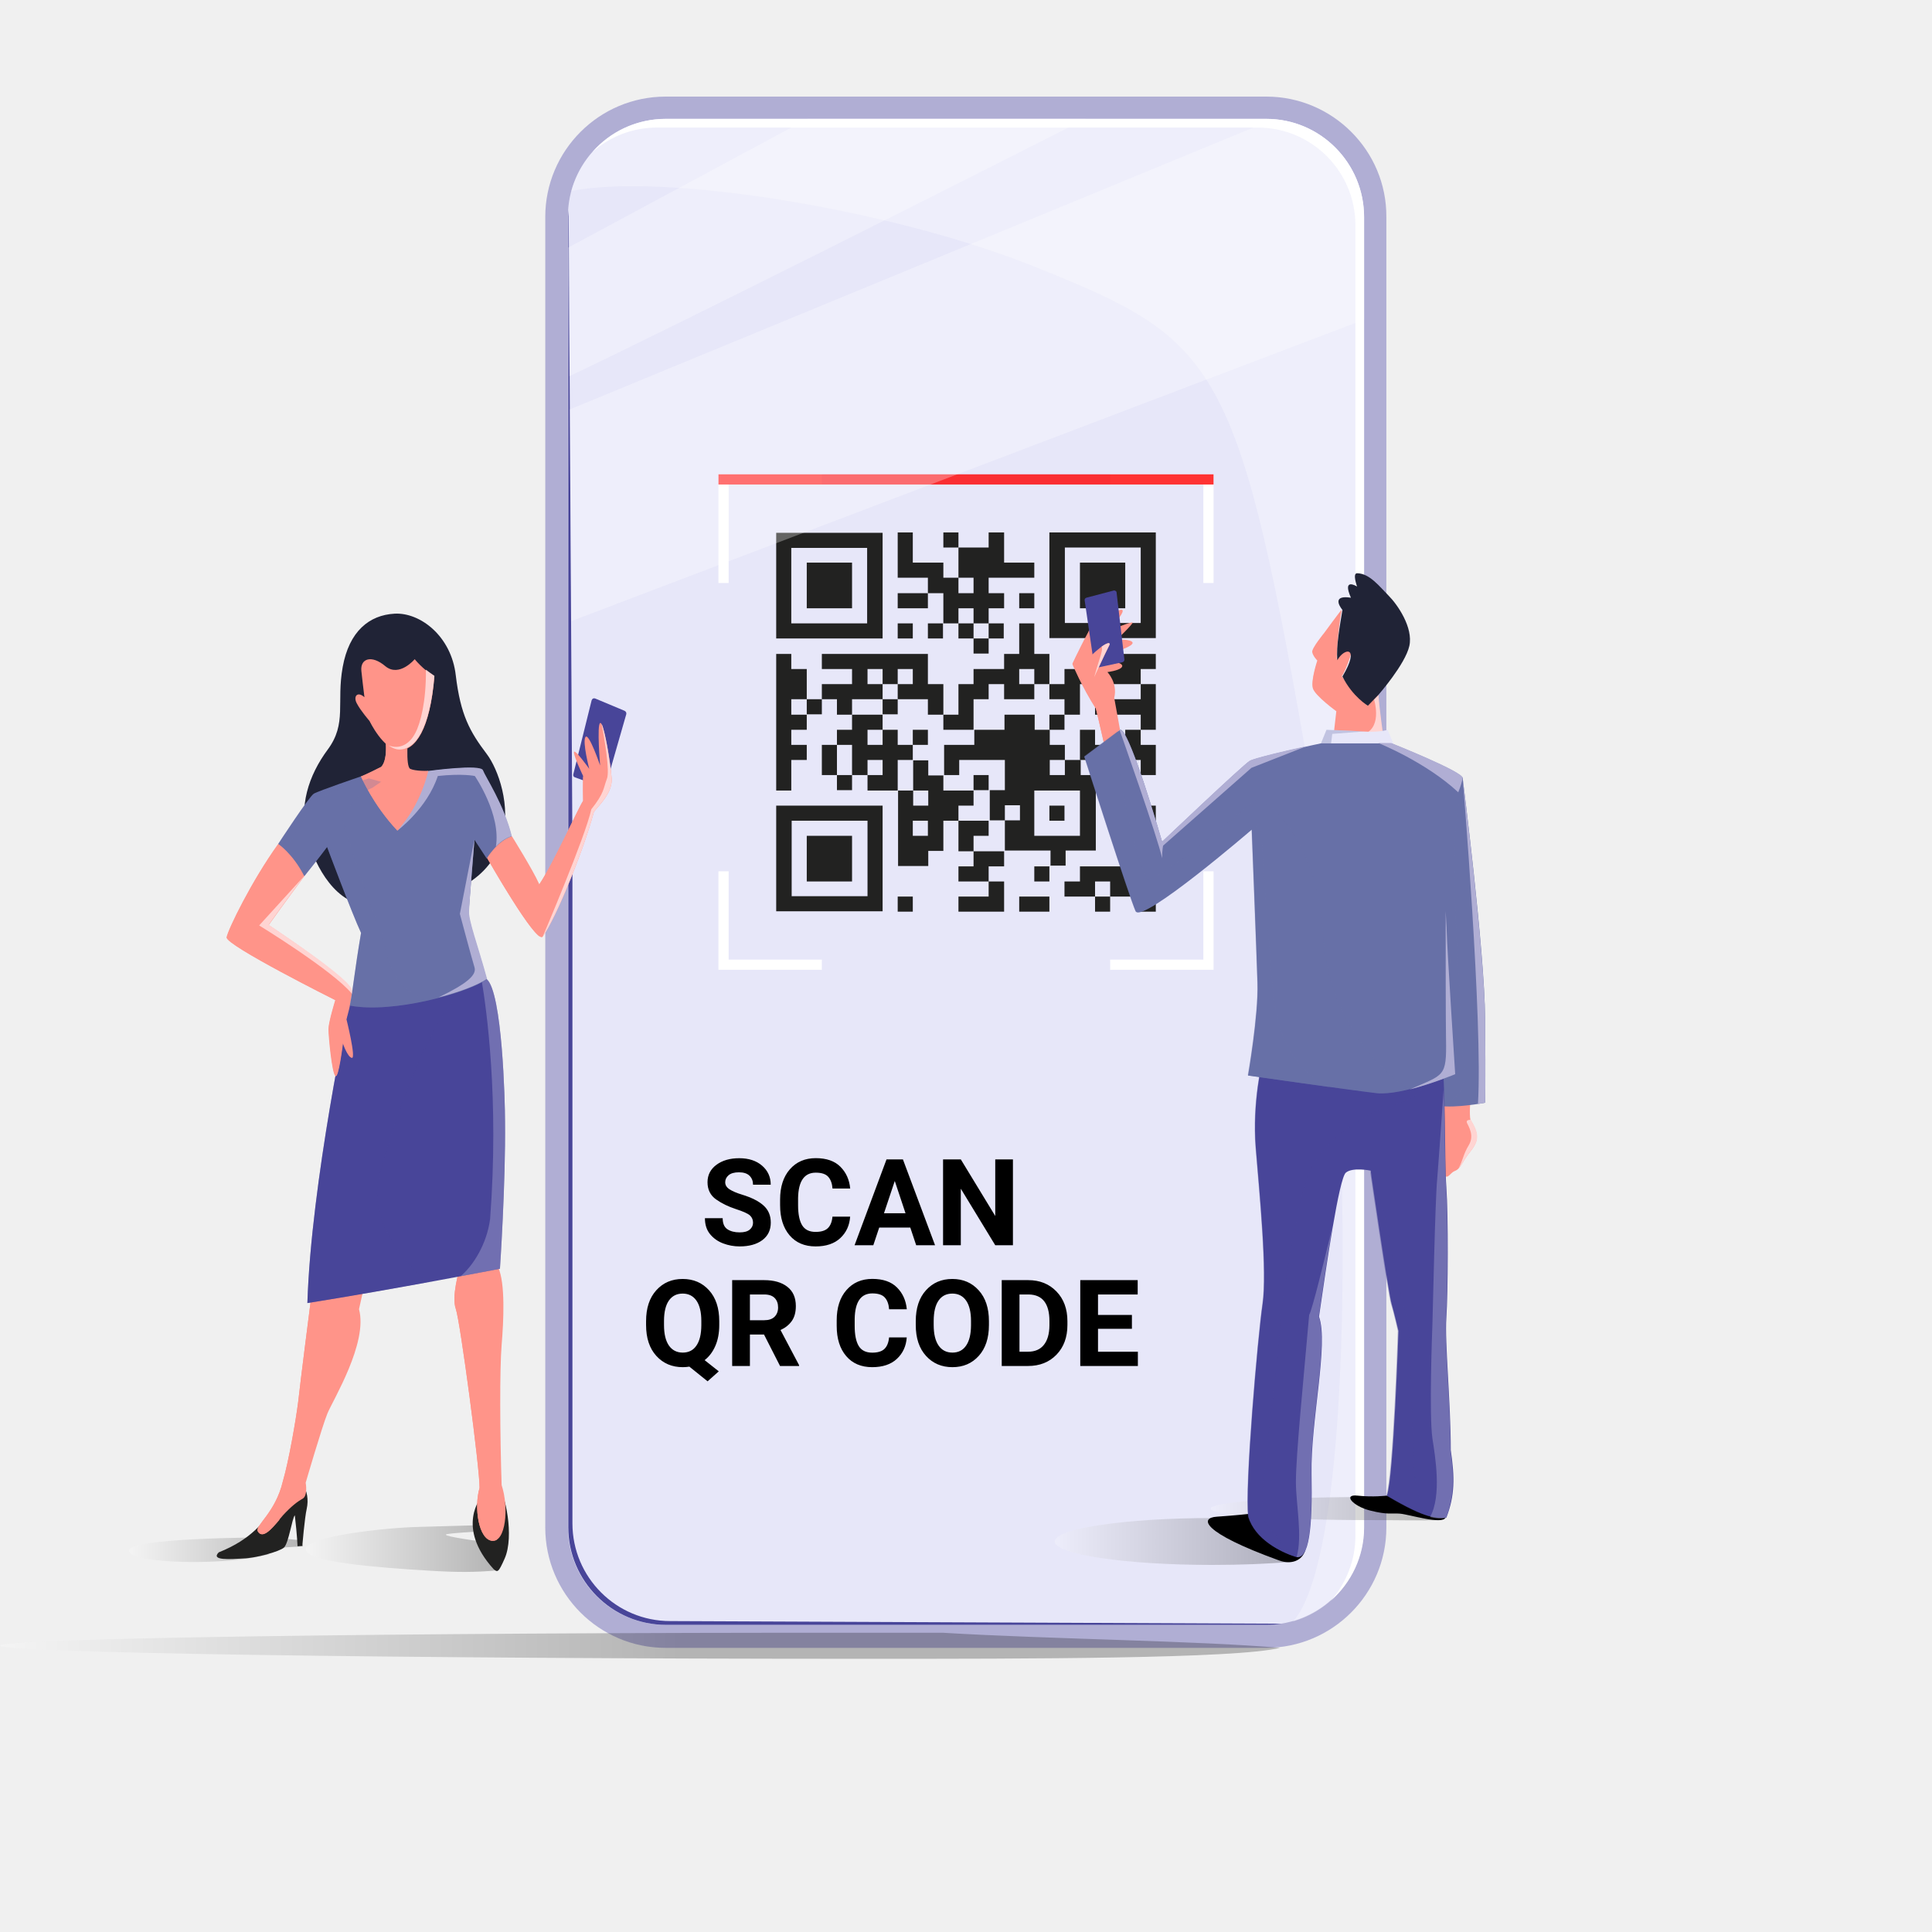
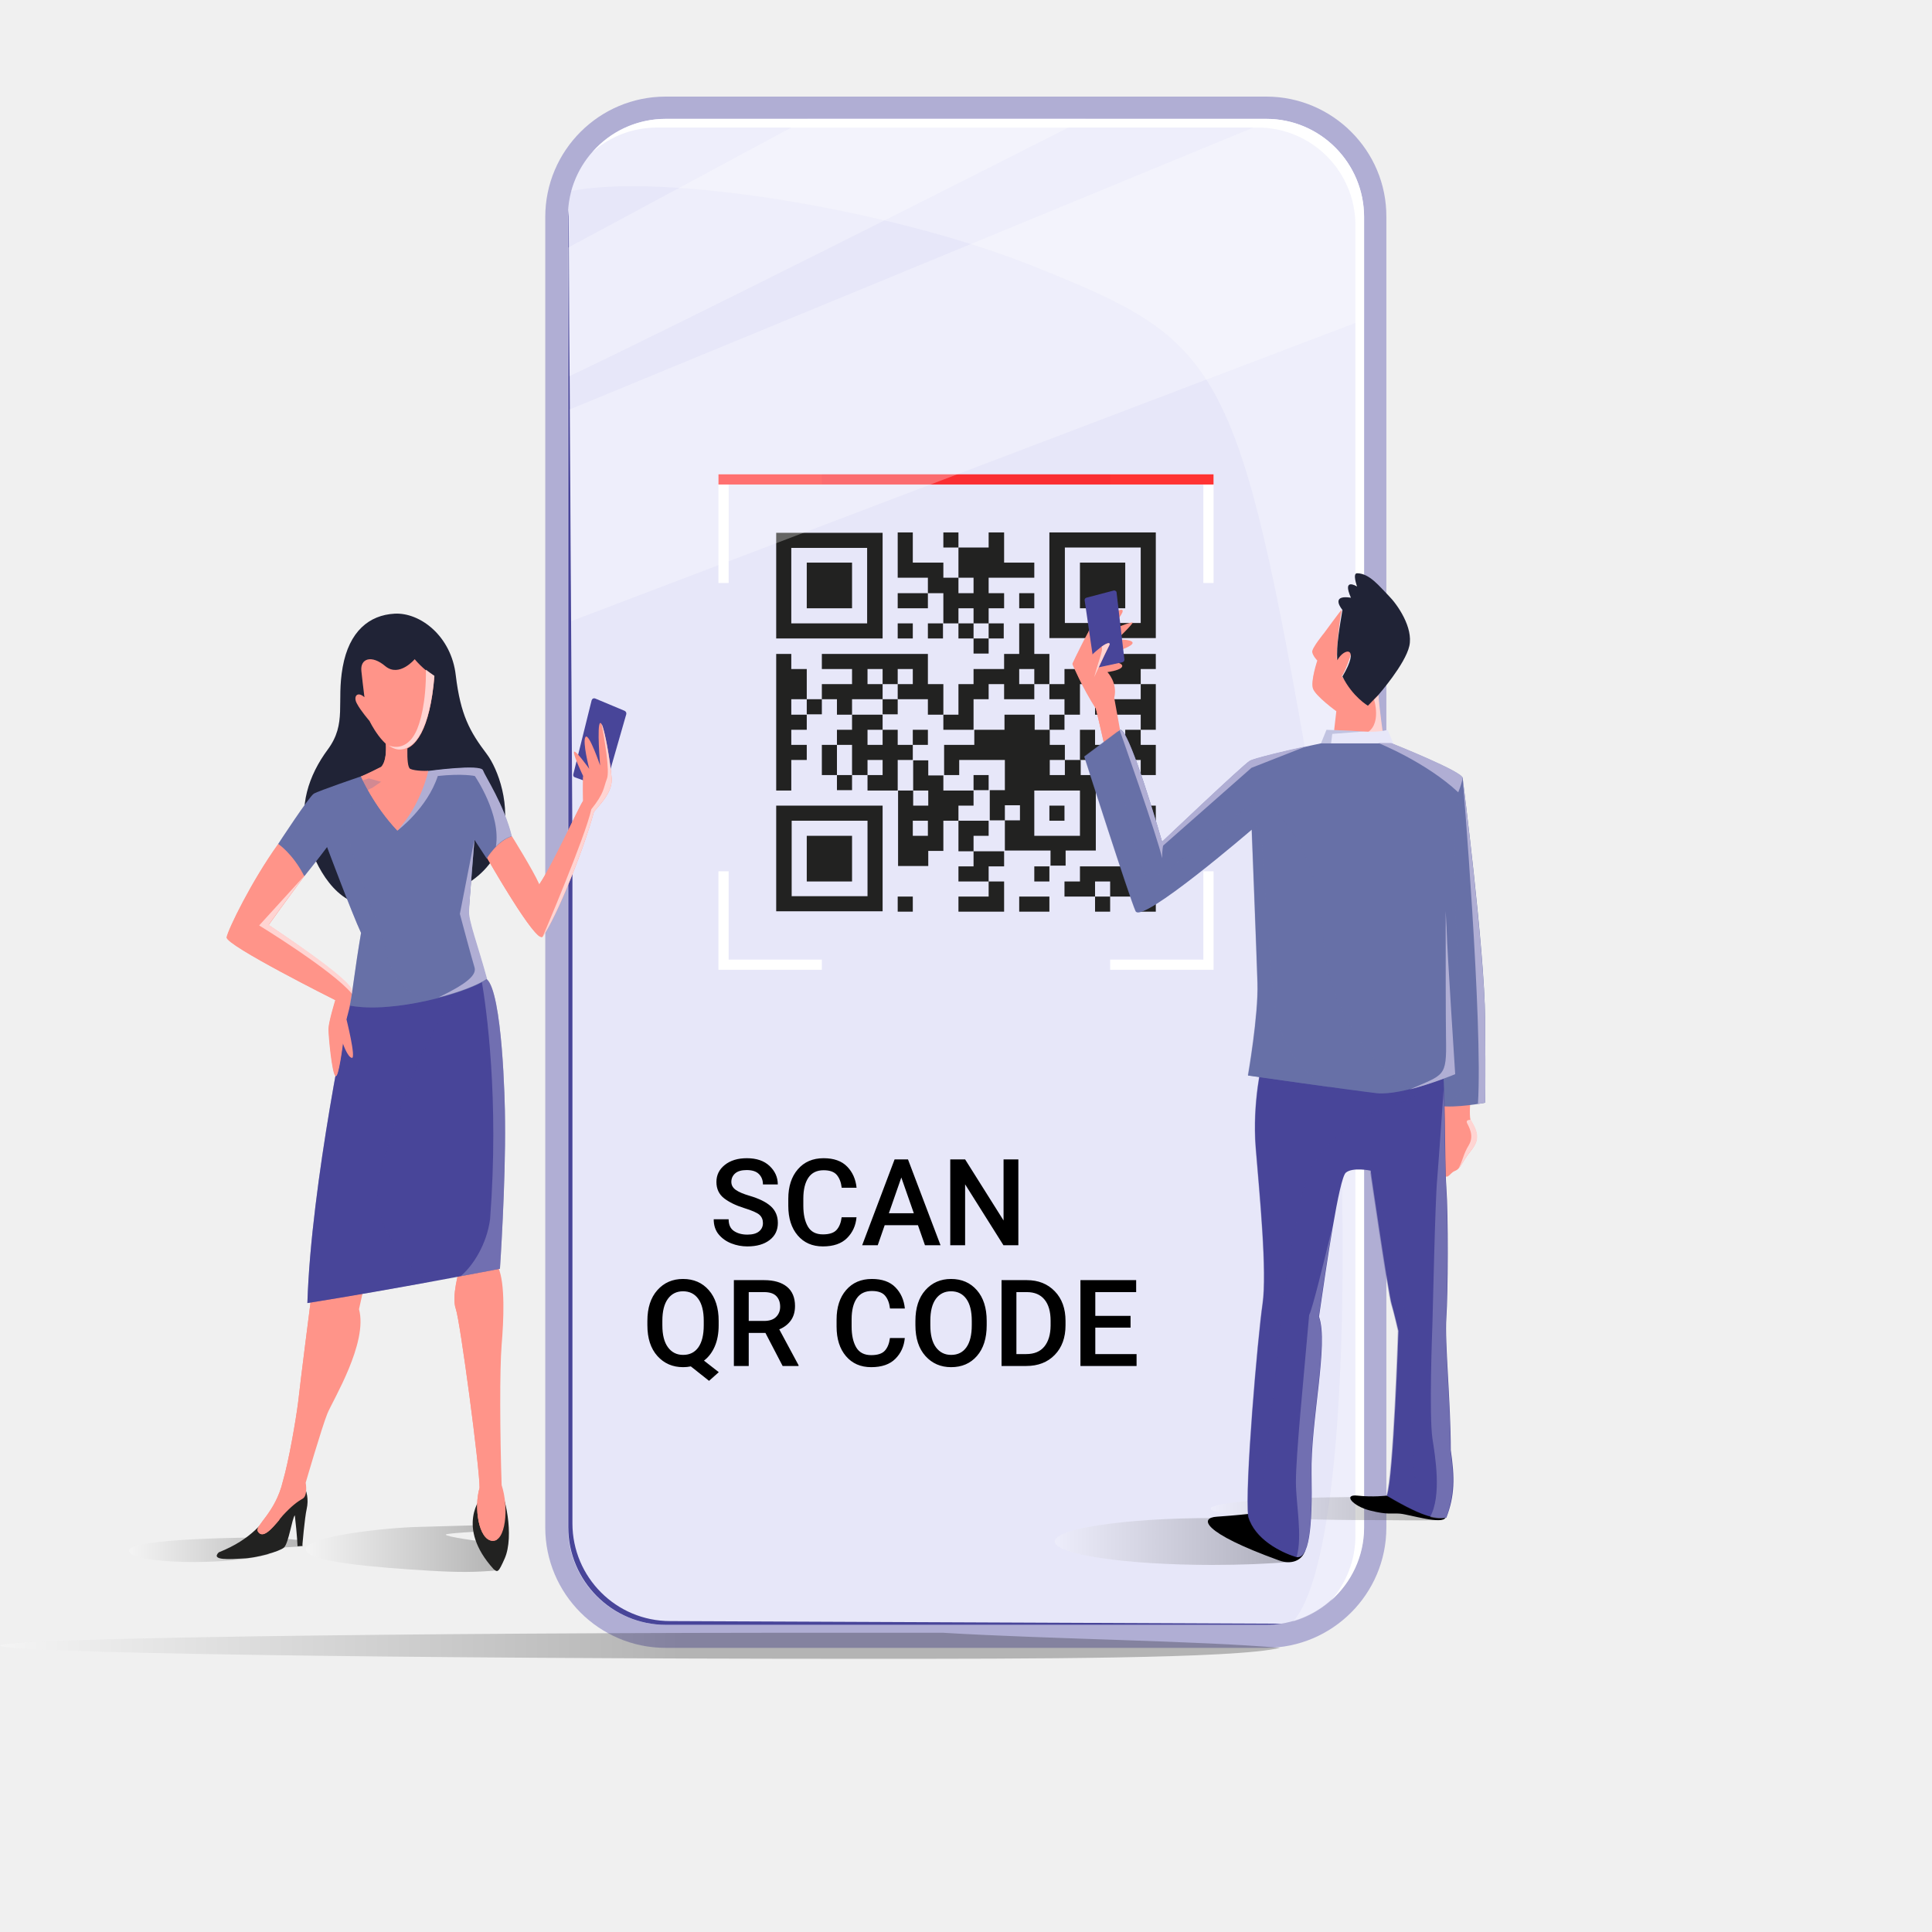
<svg xmlns="http://www.w3.org/2000/svg" version="1.1" x="0" y="0" viewBox="0 0 512 512" xml:space="preserve">
  <g id="phone">
    <path fill="#B0AED4" d="M335.6 25.6H176.4c-17.6 0-31.9 14.3-31.9 31.9v347.3c0 17.6 14.3 31.9 31.9 31.9h159.1c17.6 0 31.9-14.3 31.9-31.9V57.5c.1-17.6-14.3-31.9-31.8-31.9z" />
    <path fill="#E7E7F9" d="M335.6 31.5H176.4c-14.3 0-25.9 11.6-25.9 25.9v347.3c0 14.3 11.6 25.9 25.9 25.9h159.1c14.3 0 25.9-11.6 25.9-25.9V57.5c.1-14.3-11.5-26-25.8-26z" />
    <path opacity=".3" fill="#FFF" d="M361.5 404.8V57.5c0-14.3-11.6-25.9-25.9-25.9H176.4c-11.9 0-21.9 8-25 19 25.5-4.9 85.5 5.1 122.6 20 47.8 19.1 53.7 24.4 71.7 126.9 12.7 72.4 15.3 211.5-3 232.2 10.9-3.2 18.8-13.2 18.8-24.9z" />
    <path fill="#FFF" d="M335.6 31.5H176.4c-7.7 0-14.7 3.4-19.4 8.8 4.6-4.1 10.6-6.5 17.2-6.5h159.1c14.3 0 25.9 11.6 25.9 25.9V407c0 6.6-2.5 12.6-6.5 17.2 5.4-4.8 8.8-11.7 8.8-19.4V57.5c0-14.3-11.6-26-25.9-26z" />
    <path fill="#484599" d="M177.6 429.6c-14.3 0-25.9-11.6-25.9-25.9V224.9l-1-169.3c0 .6-.1 1.2-.1 1.8v347.3c0 14.3 11.6 25.9 25.9 25.9h159.1c1.4 0 2.7-.1 4-.3l-162-.7z" />
    <g fill="#222221">
      <path d="M250 141.1h4v4h-4v-4zm28.1 0v28h28.2v-28h-28.2zm24.2 8v16h-20.1v-20h20.1v4zm-88.5 4v8.1h12v-12.1h-12v4zm24.1 4.1h8v4h-8v-4z" />
      <path d="M250 161.2v4h4v-4h4v4h4v-4h4.1v-4H262v-4.1h12.1v-4h-8v-8H262v4h-8v8h4v4.1h-4v-4.1h-4v-4h-8.1v-8h-4v12h8v4.1h4.1v4zm20.1-4h4v4h-4v-4zm28.1 0v-8.1h-12v12.1h12v-4zm-64.3 8v-24h-28.2v28h28.2v-4zm-24.2 0v-20h20.1v20h-20.1zm28.2 0h4v4h-4v-4zm8 0h4v4h-4v-4zm8.1 0h4v4h-4v-4zm8 0h4v4h-4v-4zm-4 4h4v4h-4v-4zm36.2 8.1h-4v-4h-4v4h-4.1v4h-4v4h4v4.1h4.1v-8.1h4v8.1h12.1v4h4v-12.1h-4v4h-8.1v-4h8.1v-4h4v-4h-12.1v4zm-60.3 8v-4h-4v-4h4v4h4v-4h4v4h-4v4h8v4.1h4.1v-8.1h-4.1v-8h-28.1v4h8v4h-8v4h4v4.1h4v-4.1h8.1zm-24.2 0h4.1v-8h-4.1v-4h-4v36.2h4v-8.1h4.1v-4h-4.1v-4h4.1v-4h-4.1v-4.1zm4.1 0h4v4h-4v-4z" />
      <path d="M233.9 185.3h4v4h-4v-4zm24.1 8.1v-8.1h4v-4h4.1v4h8v-4h-4v-4h4v4h4v-8h-4v-8.1h-4v8.1h-4v4H258v4h-4v8.1h-4v4h8zm20.1-4h4v4h-4v-4zm-36.2 4h4v4h-4v-4zm56.3 4h-8v-4h-4v8h4v4h4v8.1h8.1v-8.1h-4.1v-4h4.1v4h4v-8h-4v-4h-4.1v4zm-76.4 0h-4v8h4v-8zm16.1 4h4v-4h-4v-4h-4v4h-4v-4h4v-4h-8.1v4h-4v4h4v8h4.1v-4h4v4h-4v4.1h8v-8.1z" />
      <path d="M286.2 201.4h-4v4h-4v-4h4v-4h-4v-4h-4v-4h-8v4h-8v4h-8v8h4v-4h12.1v8h-4v8h4v-4h4v4h-4v8h12.1v4h4v-4h8v-20h-4v-4h-.2zm0 12.1v8h-12.1v-12h12.1v4zm-64.4-8.1h4v4h-4v-4z" />
      <path d="M258 205.4h4v4h-4v-4zm0 8.1v-4h-8v-4h-4v-4h-4v8h4v4h-4v-4h-4v20h8v-4h4v-8h4v-4h4zm-12.1 8h-4v-4h4v4zm-40.2-4v24h28.2v-28h-28.2v4zm24.2 0v20h-20.1v-20h20.1zm48.2-4h4v4h-4v-4zm24.2 0h4v4h-4v-4z" />
      <path d="M262 221.5v-4h-8v8.1h4v-4.1h4zm36.2 0v8.1h-12v4h-4.1v4h8.1v-4h4v4h8.1v4h4v-20.1h-4v-4h-4.1v4zm-40.2 8.1h-4v4h8v-4h4.1v-4H258v4zm-32.2 0v-8.1h-12v12.1h12v-4zm48.3 0h4v4h-4v-4zm-36.2 8h4v4h-4v-4zm16.1 0v4h12.1v-8H262v4h-8zm16.1 0h8v4h-8v-4z" />
      <path d="M290.2 237.6h4v4h-4v-4z" />
    </g>
    <linearGradient id="SVGID_1_" gradientUnits="userSpaceOnUse" x1="0" y1="75.852" x2="339.2" y2="75.852" gradientTransform="matrix(1 0 0 -1 0 512)">
      <stop offset="0" style="stop-color:#fff" />
      <stop offset=".531" style="stop-color:#000" />
    </linearGradient>
    <path opacity=".25" fill="url(#SVGID_1_)" d="M249.9 432.7h-19.6C103.1 432.6 0 434.2 0 436.1s103.1 3.5 230.2 3.5c41.8 0 97.4 0 109-2.9-21.7-1.9-61-2.3-89.3-4z" />
    <path fill="#fff" d="M193.1 154.5h-2.7v-28.8h27.4v2.7h-24.7v26.1zm128.5 0h-2.7v-26.1h-24.7v-2.7h27.4v28.8zM217.8 257h-27.4v-26.1h2.7v23.4h24.7v2.7zm103.8 0h-27.4v-2.7h24.7v-23.4h2.7V257z" />
    <path id="redline" fill="red" d="M190.4 125.7h131.2v2.7H190.4z" />
    <path opacity=".3" fill="#FFF" d="M337.5 31.6 151 108.5l.4 56.1 210.1-79.9V57.5c0-13.7-10.6-24.9-24-25.9zM150.9 99.7c31.7-15.1 103.7-51.4 136.8-68.2H214l-63.4 34.1v7.5l.3 26.6z" />
-     <text text-anchor="middle" font-family="Rubik, Roboto, sans-serif" font-weight="600" font-size="32px">
-       <tspan y="330" x="256">SCAN</tspan>
+     <text text-anchor="middle" font-family="Rubik, Roboto, sans-serif" font-weight="500" font-size="32px">
+       <tspan y="330" x="258">SCAN</tspan>
      <tspan y="362" x="256">QR CODE</tspan>
    </text>
  </g>
  <g id="man">
    <path fill="#FF9489" d="m403.7 217.3.9-7.9s-6.2-4.5-6.9-6.7c-.7-2.2 1.3-8.2 1.3-8.2s-1.3-1.3-1.5-2.5c-.2-1.1 3.5-5.6 3.5-5.6s4.9-6.7 5.2-6.9c-1.3 6.7-1.5 14.8-1.5 14.8s1.3-4.2 3.8-5-1.4 8.9-2.3 9.8c3 4.5 7.5 8.6 7.5 8.6l3.2-3.2c.2 3.6 1.5 12.7 1.5 12.7l-14.7.1z" />
    <path fill="#FFD4D2" d="M415.7 205.9c.6 2.1 2.3 10.1-5 10.7-2.1.2-2.2.4-1.2.7h9s-1.3-9.2-1.5-12.7c-.4.5-.9.9-1.3 1.3z" />
    <path fill="#E7E7F9" d="m399.1 221.3 2.6-6.4s6.2.2 10.9.5 7.1-.5 7.1-.5l2.7 6.4c-.1 0-12.9 2.8-23.3 0z" />
    <path opacity=".3" fill="#6770A7" d="m401.7 214.9-2.6 6.4 2.7.6.8-.7c.3-.4.8-5.1.8-5.1l9.2-.7c-4.7-.3-10.9-.5-10.9-.5z" />
    <linearGradient id="SVGID_2_" gradientUnits="userSpaceOnUse" x1="367.6" y1="67.756" x2="435.6" y2="67.756" gradientTransform="matrix(1 0 0 -1 0 512)">
      <stop offset="0" style="stop-color:#fff" />
      <stop offset="1" style="stop-color:#000" />
    </linearGradient>
    <path opacity=".25" fill="url(#SVGID_2_)" d="M417.8 440.8h-3.9c-25.6 0-46.3 1.5-46.3 3.4s20.7 3.4 46.3 3.4c8.4 0 14.9.2 21.7 0-4.5-1.8-12.1-5.1-17.8-6.8z" />
    <linearGradient id="SVGID_3_" gradientUnits="userSpaceOnUse" x1="321.619" y1="58.1" x2="391.019" y2="58.1" gradientTransform="matrix(1 0 0 -1 0 512)">
      <stop offset="0" style="stop-color:#fff" />
      <stop offset="1" style="stop-color:#000" />
    </linearGradient>
    <path opacity=".25" fill="url(#SVGID_3_)" d="M371.9 447H368c-25.6 0-46.3 3.1-46.3 6.9s20.7 6.9 46.3 6.9c8.4 0 16.3-.3 23.1-.9-4.5-3.8-13.5-9.5-19.2-12.9z" />
    <path d="M419.4 440.4s-4 .5-8.5 0-1.5 3.1 3.7 4.4 6.1.7 8.7.9c2.7.2 12.7 3.4 13.5 1.1.8-2.2-4.7-6.5-4.7-6.5l-12.7.1zm-40.8 5.4s-3.4.4-9.2.8c-5 .3-4.8 4.5 18.4 12.9 3.6 1.3 6.7 0 7.6-2.9s-16.8-10.8-16.8-10.8z" />
    <path fill="#FF9489" d="M444.1 324s-.4 3.9 0 5.8c2.4 3.9 2.6 6 0 9.2s-2.8 5.1-4.6 5.8c-1.8.7-2.1 3.4-4.1 0s.7-24 .7-24l8 3.2z" />
    <path fill="#FF9489" d="m441.2 331.5.6-7.3-.1-1.2-5.6-2.2s-1.6 12.2-1.4 19.4c.6.8 1.3 1 1.7-.7 1-3.8 2-4.4 3.4-4-.4-1.8.4-4.7 1.4-4z" />
    <path fill="#6770A7" d="M441.8 229.1s6.5 50.9 6.6 70.7c.2 19.8 0 24.9 0 24.9s-8.6 1.7-13.7.9c-2.8-.7-3.6-17.4-3.6-17.4V235c.1.1 5.2-8.7 10.7-5.9z" />
    <path opacity=".5" fill="#6770A7" d="M441.8 229.1c-5.5-2.8-10.6 6-10.6 6v73.2s.7 15 3.1 17.2c11.3-2.4 7.3-12.3 7.4-16.8.1-4.9-3.6-51.6-1.9-65.3.6-4.1 2-14.3 2-14.3z" />
    <path fill="#B0AED4" d="M446.3 325.1c1.3-.2 2.1-.4 2.1-.4s.2-5.1 0-24.9-6.6-70.7-6.6-70.7 6 72 4.5 96z" />
    <path fill="#484599" d="M382.9 312.2s-3.1 12.3-2 25.8 3.4 36.5 2 46-5.3 54.2-4.2 62.6c2 6.7 9.5 10.4 13.8 11.8 4.2 1.4 5.1-9 4.8-24.4-.3-15.4 5.1-38.4 2.2-46.3 2.2-15.2 5.9-40.7 7.9-42.4 2-1.7 7.3-.6 7.3-.6s5.3 36.5 6.2 39.3c.8 2.8 2 7.9 2 7.9s-1.4 42.9-3.4 48.5c11.8 7 14.7 6.7 17.5 6.5 2.5-6.5 2.5-11.8 1.3-19.9 0-14.3-1.8-31.7-1.3-39s.6-30 0-38.4-.1-31.7-1.5-38.7c-1.6-7.1-52.6 1.3-52.6 1.3z" />
    <path opacity=".4" fill="#484599" d="m432.8 317.8 1.4-8.3c-7.6-4.5-51.4 2.7-51.4 2.7s-3.1 12.3-2 25.8 3.4 36.5 2 46-5.3 54.2-4.2 62.6c1.9 6.5 9.1 10.1 13.3 11.6-2.7-3-8.1-9-9-11.7-1.3-3.7 4.7-45.7 5.1-54.9.4-9.2 5.6-42.5 10.1-49.4s13.7-14 22.5-16.5c8.8-2.3 12.2-7.9 12.2-7.9z" />
    <path fill="#FF9489" d="M336.2 218.8s-2.1-8.9-2.4-10.3c-4.1-6.4-6.9-13.1-6.9-13.1s4.6-9.8 5.8-11c2.2-1.5 11.2-7.7 8.5-3.3-2.4 3.5-2.6 4.2-2.6 4.2s5.7-2.3 6-2-4.6 5-4.6 5 4.3-.1 4.6.9c.3 1-4.1 2.4-4.1 2.4v3.6s1.7.5.8 1.4c-.9.9-4.1 1.3-4.1 1.3s3.1 3.2 2 7.6c.7 3.7 1.7 9.4 1.7 9.4l-4.7 3.9z" />
    <path fill="#FF9489" d="M335.2 207.6c-3.9-6.5-7.1-11.9-7.3-12.3-.1-.3.2-1.8.6-3.1-.9 1.9-1.6 3.4-1.6 3.4s2.8 6.7 6.9 13.1c.4 1.4 2.4 10.3 2.4 10.3l4.2-3.5c-1.2-1.2-3.9-3.6-5.2-7.9zm1-17V182c-1.5.9-2.9 1.9-3.6 2.4-.2.2-.6.7-.9 1.4 0 .1-3 8.2 0 9.6 3 1.4 4.5-4.8 4.5-4.8z" />
    <path fill="#484599" d="M339.9 174.5c0-.2-.1-.4-.3-.5-.2-.1-.4-.2-.6-.1l-8 2.1c-.3.1-.6.4-.5.8l2.8 19.2c0 .2.1.4.3.5.1.1.3.1.4.1h.2l7.4-1.6c.4-.1.6-.4.6-.8l-2.3-19.7z" />
    <path fill="#FF9489" d="M333.3 199.4s3.2-7 4.3-9.1c1.1-2.1-2.5-.4-6.9 4.6-.7 2.9-.4 5.9 2.6 4.5z" />
    <path fill="#6770A7" d="m340.8 215-10.4 7.8s13.3 41.5 15.1 45.5c1.8 3.9 34.2-24 34.2-24s1.4 35.6 1.7 45.2c.3 9.5-2.8 27.2-2.8 27.2s30.2 4.3 37.9 5.2c7.7.8 23-5.6 23-5.6s-2.4-37-2.5-42.2-2.1-28.6 1-34.9c3.1-6.3 3.4-8.1 3.8-10 .4-1.8-21-10.3-21-10.3H400s-18.9 4-20.9 5.2-25.8 23.8-25.8 23.8-10.1-35.2-12.5-32.9z" />
    <path opacity=".3" fill="#6770A7" d="M400.7 275.3c-1.7-29.9-18.1-41-19.8-39.8-1.7 1.2-30.3 26.1-32.2 23.1-7.5-18.7-8.4-36.4-8.5-43.3l-9.9 7.4s13.3 41.5 15.1 45.5c1.8 3.9 34.2-24 34.2-24s1.4 35.6 1.7 45.2c.3 9.5-2.8 27.2-2.8 27.2s30.2 4.3 37.9 5.2c2.6.3 6.1-.3 9.5-1.1-6.9-4.2-23.7-19.5-25.2-45.4z" />
    <path fill="#B0AED4" d="M441.8 229.1c.4-1.8-21-10.3-21-10.3H417s14 5.6 23.5 14.5c.8-2 1.1-3.1 1.3-4.2zm-2.2 87.2s-2.4-37-2.5-42.2c0-1.2-.2-3.2-.3-5.8 0 14.5 0 31.4.1 37.6.2 11.4-.5 10.4-10.7 14.9 6.7-1.7 13.4-4.5 13.4-4.5zm-86-67.3 26-22.9 16.3-6.4c-5.7 1.2-15.4 3.5-16.8 4.3-2 1.2-25.8 23.8-25.8 23.8s-9.1-31.6-12.1-32.8h-.4s11.4 32.2 12.5 37.7c0-2.5.3-3.7.3-3.7z" />
    <path opacity=".5" fill="#6770A7" d="M402.6 320.1c-12.4-6-15.5-18-16.5-27.2-1.3-12.1-3.8-50.8-3.8-50.8l-2.5 2.2s1.4 35.6 1.7 45.2c.3 9.5-2.8 27.2-2.8 27.2s12.8 1.8 23.9 3.4z" />
    <path fill="#FFD4D2" d="M335.5 190.4c.3.7-.1 2-.5 3.3-.6 1.8-1.7 5.7-1.7 5.7s3.2-7 4.3-9.1c.8-1.3-.3-1.2-2.1.1z" />
    <path opacity=".4" fill="#B0AED4" d="M396.6 387.2c-1.7 19.5-3.9 41.2-3.9 49.2 0 6.4 2 15.9.2 22.1 3.8.5 4.6-9.6 4.3-24.5-.3-15.4 5.1-38.4 2.2-46.3 1.1-7.7 2.6-18.1 4.1-26.7-2.7 11.2-6 24.6-6.9 26.2zm41.6 39.8c0-14.3-1.8-31.7-1.3-39s.6-30 0-38.4c-.4-5.9-.3-19-.7-28.8 0 0-1.4 20.4-1.9 26.4-.6 6-1.3 39.8-1.4 42.5s-1 27.1 0 33.9c.8 5.2 2.8 16.8-.7 23.1 2.2.6 3.5.4 4.7.3 2.4-6.6 2.4-11.9 1.3-20z" />
    <path opacity=".4" fill="#484599" d="M422.7 391.9s-1.4 42.9-3.4 48.5c6.4 3.8 10.1 5.4 12.7 6.1-2.8-2.1-4-8.8-4.4-13-.4-4.5-1.3-37.8-1.6-41.5-.3-3.7-5.5-22.8-6.1-28.8s-5.4-18.5-5.4-18.5 5.3 36.5 6.2 39.3c.9 2.8 2 7.9 2 7.9z" />
    <path fill="#FFD4D2" d="M443.1 330.7c.5 1.1 2.2 3.7.5 6.5s-1.7 4.5-3 6.8c1-1 1.6-2.6 3.6-5.1 2.6-3.2 2.4-5.2 0-9.2-.1.1-1.6-.1-1.1 1z" />
    <path fill="#202336" d="M417 204.6s7.9-9 9.1-14.4-3.5-12.2-6.1-14.8-5.6-6.6-9.3-6.6c-1.4 0 0 3.9 0 3.9s-4.5-2.8-1.8 3.3c-5.1-.8-3.8 2-2.5 3.6-.7 4.3-1.9 10.7-1.5 14.8 2-3.7 6.9-4.3 1.5 4.8 3 6 7.5 8.6 7.5 8.6l3.1-3.2z" />
    <path opacity=".5" fill="#FF9489" d="M399.1 202.4c-.8-2.2 0-7.8 0-7.8s-2.1 5.9-1.3 8.2c.7 2.2 6.9 6.7 6.9 6.7l.6-3.8c-.1-.1-5.4-1.2-6.2-3.3z" />
  </g>
  <g id="women">
    <path fill="#484599" d="M163.1 206.2c.1-.2.2-.4.4-.5s.5-.1.7 0l8.6 3.6c.4.2.6.6.5 1l-6 20.9c-.1.2-.2.4-.4.5-.1.1-.3.1-.5.1h-.2l-8-2.9c-.4-.1-.6-.5-.5-.9l5.4-21.8z" />
    <linearGradient id="SVGID_4_" gradientUnits="userSpaceOnUse" x1="78.9" y1="56.018" x2="135.4" y2="56.018" gradientTransform="matrix(1 0 0 -1 0 512)">
      <stop offset="0" style="stop-color:#fff" />
      <stop offset="1" style="stop-color:#000" />
    </linearGradient>
    <path opacity=".25" fill="url(#SVGID_4_)" d="M131.4 454c-3.9-.5-13.6-1.9-10.7-2.3 2.6-.4 7.4-.6 10.1-.8-.2-.6-.3-1.2-.6-1.8-1.3 0-16.5.5-17.8.5-10 .2-33.5 2.8-33.5 6.6s21.5 5.4 36.4 6.3c8.4.5 13.4.5 20.1-.1-2.7-2.2-3.4-5.4-4-8.4z" />
    <linearGradient id="SVGID_5_" gradientUnits="userSpaceOnUse" x1="26.9" y1="55.676" x2="78.1" y2="55.676" gradientTransform="matrix(1 0 0 -1 0 512)">
      <stop offset="0" style="stop-color:#fff" />
      <stop offset="1" style="stop-color:#000" />
    </linearGradient>
    <path opacity=".25" fill="url(#SVGID_5_)" d="M68.2 457.6c-3.9-.5-3.2-1.1-.2-1.5 2.6-.4 7.4-.6 10.1-.8-.2-.6-.3-1.2-.6-1.8-1.3 0-7.9-.8-9.2-.8-3.1 0-41.4.1-41.4 3.9 0 3.9 28.8 4.6 41.3 1z" />
    <path fill="#222221" d="M69.6 444.1c-3.1 3.9-6.5 9.1-16.3 13-2.5 2.5 3.5 2 7.2 1.8 3.7-.1 10.6-2 12-3.2 1.4-1.3 2.4-8.7 3.2-9.5.7 6 .8 9.1.8 9.1l1.4-.1s.7-8.3 1.3-10.9c.6-2.7.1-5.3-1.1-7.3s-3.3.6-8.5 7.1z" />
    <path fill="#FF9489" d="M80.3 383.7s-3 23.4-3.6 29c-.7 5.6-2.8 17.6-4.5 23.4-2.2 9.4-8.3 13.1-7.4 14.8 1.7 2.9 5.1-2.1 7.4-4.7 2.5-2.7 4.2-4 5.8-4.9 1.6-.9.9-4.7.9-4.7s4.8-16.5 6.4-20.4 12-20.8 9.3-30.7c2.7-11.8 3-14.4 3-14.4s-14.3-2-17.3 12.6z" />
    <path fill="#FF9489" d="m95.7 377.7-1.9-6.5c-4.5.5-11.5 2.8-13.5 12.5 0 0-3 23.4-3.6 29-.7 5.6-2.8 17.6-4.5 23.4-2.2 9.4-8.3 13.1-7.4 14.8 1.4 2.4 4.1-.7 6.3-3.3.6-3.3 2.7-7.6 3.2-9.1.8-2.5 5.4-37.2 7.8-44.9 2.4-7.6 13.6-15.9 13.6-15.9z" />
    <path fill="#222221" d="M130.7 440.7s-7.8 8.8 3.5 21.3c1.2 1 1.4 1.2 3.3-3.1 2.9-6.6.1-19.4-2-21.5s-4.8 3.3-4.8 3.3z" />
    <path fill="#FF9489" d="M124.1 374s-2.3 7.7-1 11.4c1.3 3.6 7.1 47.3 7 52.7-1.7 5.8-.3 15.2 3.7 15.6s5-9.7 2.8-16.4c-.5-15-.6-34.1 0-41.3s1.1-18.1-1-22.8c-2.1-4.7-7.2-7.2-7.2-7.2s-4.6 6.5-4.3 8z" />
    <path fill="#FF9489" d="M123.1 385.4c1.3 3.6 7.1 47.3 7 52.7-1.7 5.8-.3 15.2 3.7 15.6.5 0 1-.1 1.4-.3-4.8-3.4-3.5-13-4.1-16.5-.7-4.4-4.7-43.7-4.9-49.9-.2-6.2 8.6-15 8.6-15v-.6c-2.4-3.6-6.3-5.6-6.3-5.6s-4.6 6.6-4.3 8.1c-.1.1-2.4 7.9-1.1 11.5z" />
    <path fill="#202336" d="M98 266.6c-10.1.1-16.2-11.3-18.6-19.7-2.6-9.4.3-18.5 6-26.2s2.5-13.8 4.4-24.3 7.8-15.3 15.3-15.7 16.7 6.6 18 18.2c1.4 11.6 4.1 16.5 9.1 23.1 6.6 8.7 16.5 44.2-34.2 44.6z" />
    <path fill="#484599" d="M91.7 296s-11.2 52.2-12.3 87.7c25.8-4.1 56.7-10.1 56.7-10.1s1.7-24.9 1.5-43.4c0-5.8-.8-38-5.4-41.9-11.2 2.4-40.5 7.7-40.5 7.7z" />
    <path opacity=".4" fill="#B0AED4" d="M124.5 375.8c7-1.3 11.6-2.2 11.6-2.2s1.7-24.9 1.5-43.4c0-5.8-.8-38-5.4-41.9-.5.1-.9.2-1.5.3 1.4 8.3 5.2 34.7 2.5 70.4-1 7.4-5 13.7-8.7 16.8z" />
    <path opacity=".4" fill="#484599" d="M100.6 346.2c4.9-18.5 16.3-50.9 26.9-55.2l-3.4-1c-13.3 2.6-32.4 6-32.4 6s-11.2 52.2-12.3 87.7c11.8-1.9 24.7-4.2 35.2-6.1-6.5-5.9-17.5-18.2-14-31.4z" />
    <path fill="#FF9489" d="M139.6 246.2s6.3 10.1 8.1 14.2c4.3-6.4 11.4-22.3 12.9-24.6-.1-3.8 0-7.3 0-7.3s-2.8-5.8-2.7-7c.1-1.3 4.5 4.9 4.5 4.9s-2.1-8.1-1.1-9.4 4.3 8.4 4.3 8.4-1-11.9 0-12.5 3.1 11.6 3.4 16.4c.3 4.8-5.2 9.1-5.3 10-2.9 10.8-10.9 30.7-15 36.5-1.8 2.5-16.4-23.2-16.4-23.2s1.5-4.2 7.3-6.4z" />
    <path fill="#FF9489" d="M137.8 247c-4.3 2.3-5.5 5.6-5.5 5.6s12 21.1 15.6 23.2c-4.8-6.9-9.2-22.6-10.1-28.8zm-59.3 11s-1.3-6.5-7.7-9.5c-7.9 11-14.8 25.2-15.2 27.5s32 18.5 32 18.5-2 6.5-2 8.5c0 2.1 1 12.8 2 13.8.9.9 2.2-9.7 2.2-9.7s1.4 4.2 2.7 4.4c1.3.2-1.6-11.4-1.6-11.4s1.6-5.2 1.6-8.3-23.4-18.7-24.5-19.4c4.1-5.8 10.5-14.4 10.5-14.4z" />
    <path fill="#FF9489" d="M89.8 293.6s-16.3-9.3-31.3-18.9c6-14.6 14.6-21.8 17.9-21.4-1.2-1.7-2.9-3.6-5.5-4.8-7.9 11-14.8 25.2-15.2 27.5s32 18.5 32 18.5-2 6.5-2 8.5c0 2.1 1 12.8 2 13.8.9.9 2.2-9.7 2.2-9.7s-2-3.9-2.2-5.7c-.2-1.9 2.1-7.8 2.1-7.8z" />
    <path fill="#6770A7" d="M95.2 228.6s-12.6 4.3-13.9 5.1c-1.3.7-10.5 14.8-10.5 14.8s4.3 2.8 7.7 9.5c4.5-5.6 6.7-8.6 6.7-8.6s7.3 19.5 10 25.3c-2 11.8-2.2 15.6-3.3 21.4 12.6 2.4 34.3-3.6 40.3-7.7-2.7-9.9-5.5-17.2-5.3-20s1.7-21.1 1.7-21.1l3.6 5.5s3.1-5.2 7.3-6.5c-2.3-9.3-7.8-17.5-8.5-19.4s-16 .2-16 .2l-19.8 1.5z" />
    <path fill="#B0AED4" d="M134.9 249.3c1.2-1.3 2.9-2.6 4.7-3.1-2.3-9.3-7.8-17.5-8.5-19.4s-16 .2-16 .2l-10.5.9 1.4 16.6s8.7-6.5 11.8-16c7.3-.8 10.9 0 10.9 0s7.8 11.3 6.2 20.8z" />
    <path fill="#FF9489" d="M102.2 215.8s1.3 7.7-1.1 10c-4.1 2.1-5.9 2.8-5.9 2.8s3.6 8.4 10.7 15.9c7-7.4 9.1-17.5 9.1-17.5s-3.8.1-5.3-.6-.6-10.5-.6-10.5l-6.9-.1z" />
    <path fill="#FF9489" d="M105.2 226.4c-.1-3.4 1.5-6.2 3.7-7.8.1-1.5.2-2.7.2-2.7h-6.9s1.3 7.7-1.1 10c-4.1 2.1-5.9 2.8-5.9 2.8s3.6 8.4 10.7 15.9c.4-.4.7-.8 1-1.2-10-13.2-6.1-13.2-1.7-17z" />
    <path fill="#FF9489" d="M95.3 197.6s.7 6.4.9 7.7c-2.1-1.9-3.4-.2-2.2 1.9 1.1 2.1 3.7 5.1 3.7 5.1s4.1 8.6 8.8 8.6 9-6 10.3-21.7c-3.4-2.1-5.8-5.1-5.8-5.1s-4.5 5.4-8.6 2.1c-4.1-3.5-7.5-2.3-7.1 1.4zm65.9 40.3c1-1.8-.6-9.4-.6-9.4s-.1 3.5 0 7.3c-1.5 2.2-8.6 18.1-12.9 24.6l1.3 2.4c0-.1 11.2-23.1 12.2-24.9z" />
    <path fill="#FFD4D2" d="M65.2 272.5s21.7 13.3 27.3 20.1v-1c0-3.2-23.4-18.5-24.5-19.3 4.1-5.8 10.5-14.4 10.5-14.4l-13.3 14.6zM169 229.3c-.3-4.3-2-14.5-3-16.2.9 4.5 2.5 14 1.6 16.2-1.1 2.9-.7 4.1-4.6 9-1.7 8-14.3 37.5-14.3 37.5 4.1-5.8 12.1-25.7 15-36.5.1-.9 5.6-5.2 5.3-10zm-57.8-13.5c-1.8 3.5-4.7 4.9-7.9 3.7 1 .7 2.1 1.2 3.2 1.2 4.7 0 9-6 10.3-21.7-.9-.6-1.7-1.2-2.5-1.8.1 9.3-1.6 15.8-3.1 18.6z" />
    <path opacity=".3" fill="#6770A7" d="M101 274.1c-2.1-3.6-11.2-31.3-11.2-33.3s5.6-7.7 8.7-8.8l2.6-1.8-3.6-1s-11.8 3.6-14.9 6.5c-2 1.8-6.5 9.3-9.6 14.6 1.5 1.5 3.7 4 5.5 7.7 4.5-5.6 6.7-8.6 6.7-8.6s7.3 19.5 10 25.3c-2 11.8-2.2 15.6-3.3 21.4 6.6 1.3 15.7.2 23.7-1.7-13.5-2.3-12.8-17.2-14.6-20.3z" />
    <path fill="#B0AED4" d="m128.6 247.1-4.3 22s3.6 13.5 4.3 15.7c.7 2.2-1.9 4.7-10.6 8.9 6.3-1.6 11.7-3.7 14.3-5.5-2.7-9.9-5.5-17.2-5.3-20 .1-2.7 1.6-21.1 1.6-21.1z" />
  </g>
  <style>
		#redline {
			transform-origin: 50%;
			animation: redline 2s infinite linear;
			opacity: .8;
		}

		#phone {
			transform-origin: 50%;
			animation: zoom-out 4s forwards ease-out;
		}

		#man {
			transform-origin: 50%;
			transform: translateX(-10px) scale(.9);
			animation: move-right 4s forwards ease-out;
		}

		#women {
			transform-origin: 50%;
			transform: translateX(10px) scale(.9);
			animation: move-left 4s forwards ease-out;
		}

		@keyframes zoom-out {
			0% {
				transform: scale(1);
			}
			100% {
				transform: scale(.9);
			}
		}

		@keyframes move-left {
			0% {
				transform: translateX(10px) scale(.9);
			}
			100% {
				transform: translateX(0) scale(1);
			}
		}

		@keyframes move-right {
			0% {
				transform: translateX(-10px) scale(.9);
			}
			100% {
				transform: translateX(0) scale(1);
			}
		}

		@keyframes redline {
			0% {
				transform: translateY(0) scaleX(0);
				animation-timing-function: ease-in;
			}
			20% {
				transform: translateY(0) scaleX(1);
				animation-timing-function: linear;
			}
			70% {
				transform: translateY(128.64px) scaleX(1);
				animation-timing-function: ease-out;
			}
			90% {
				transform: translateY(128.64px) scaleX(0);
			}
			100% {
				transform: translateY(128.64px) scaleX(0);
			}
		}
	</style>
</svg>
